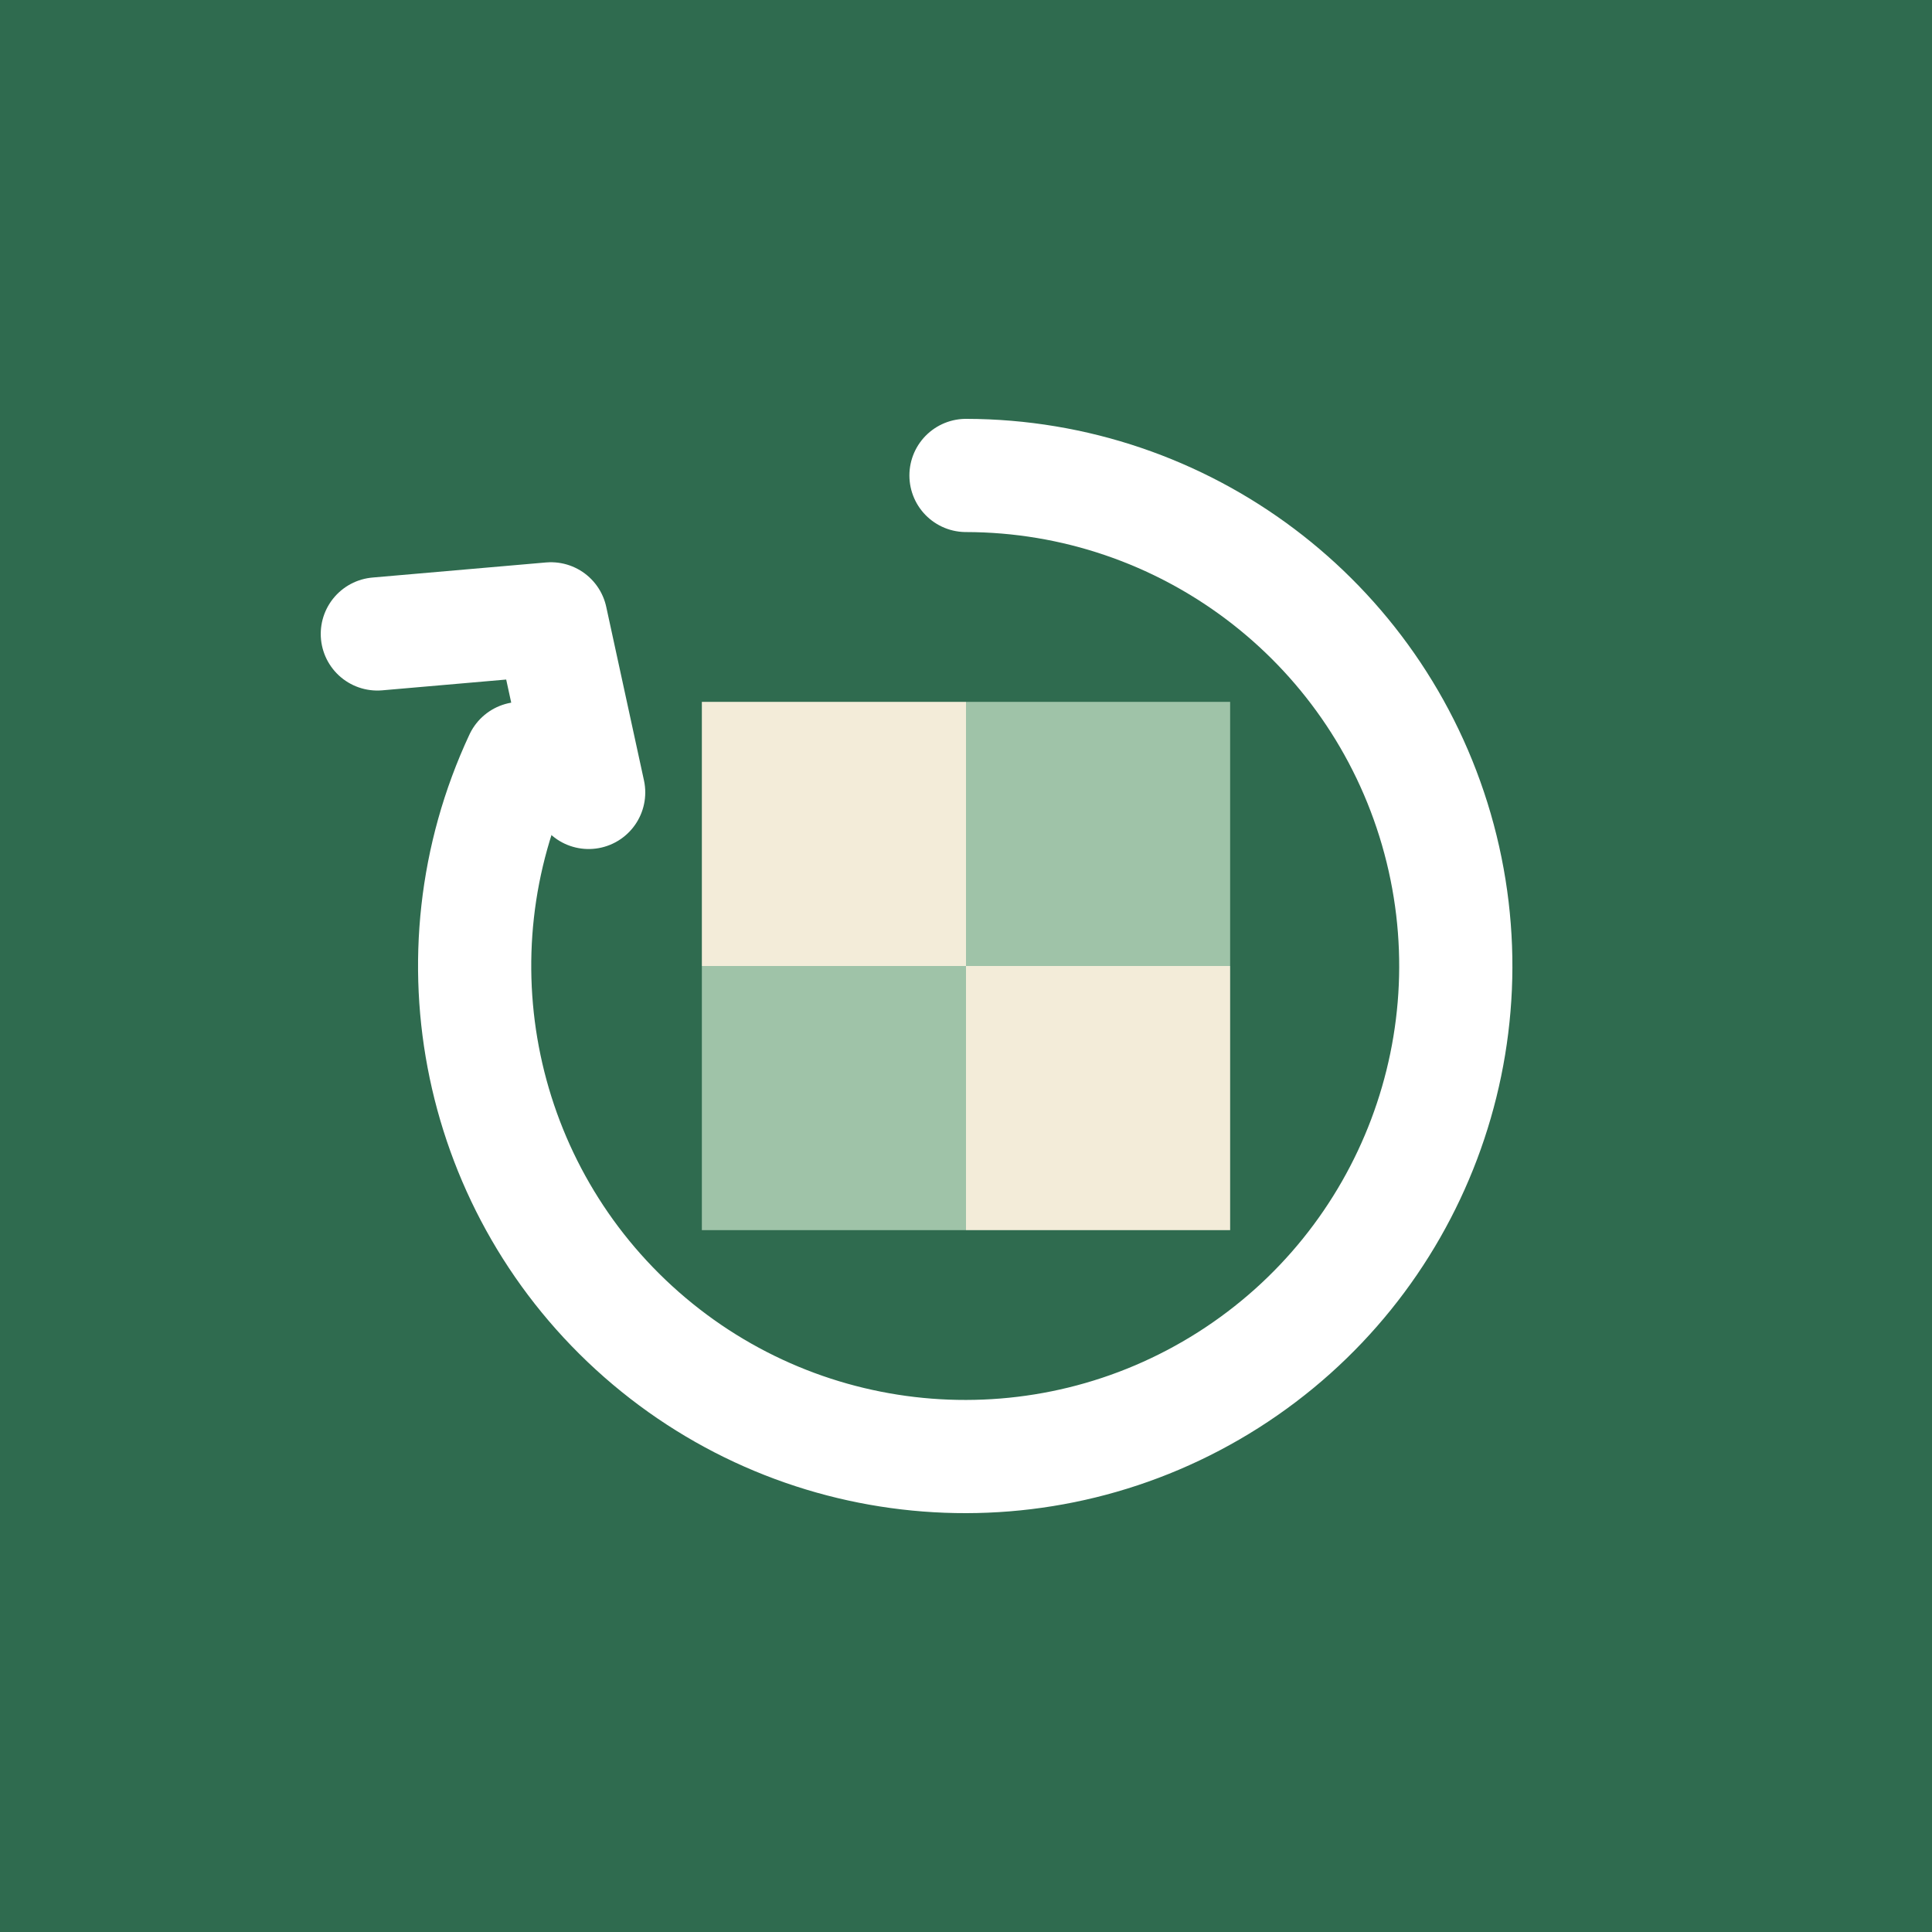
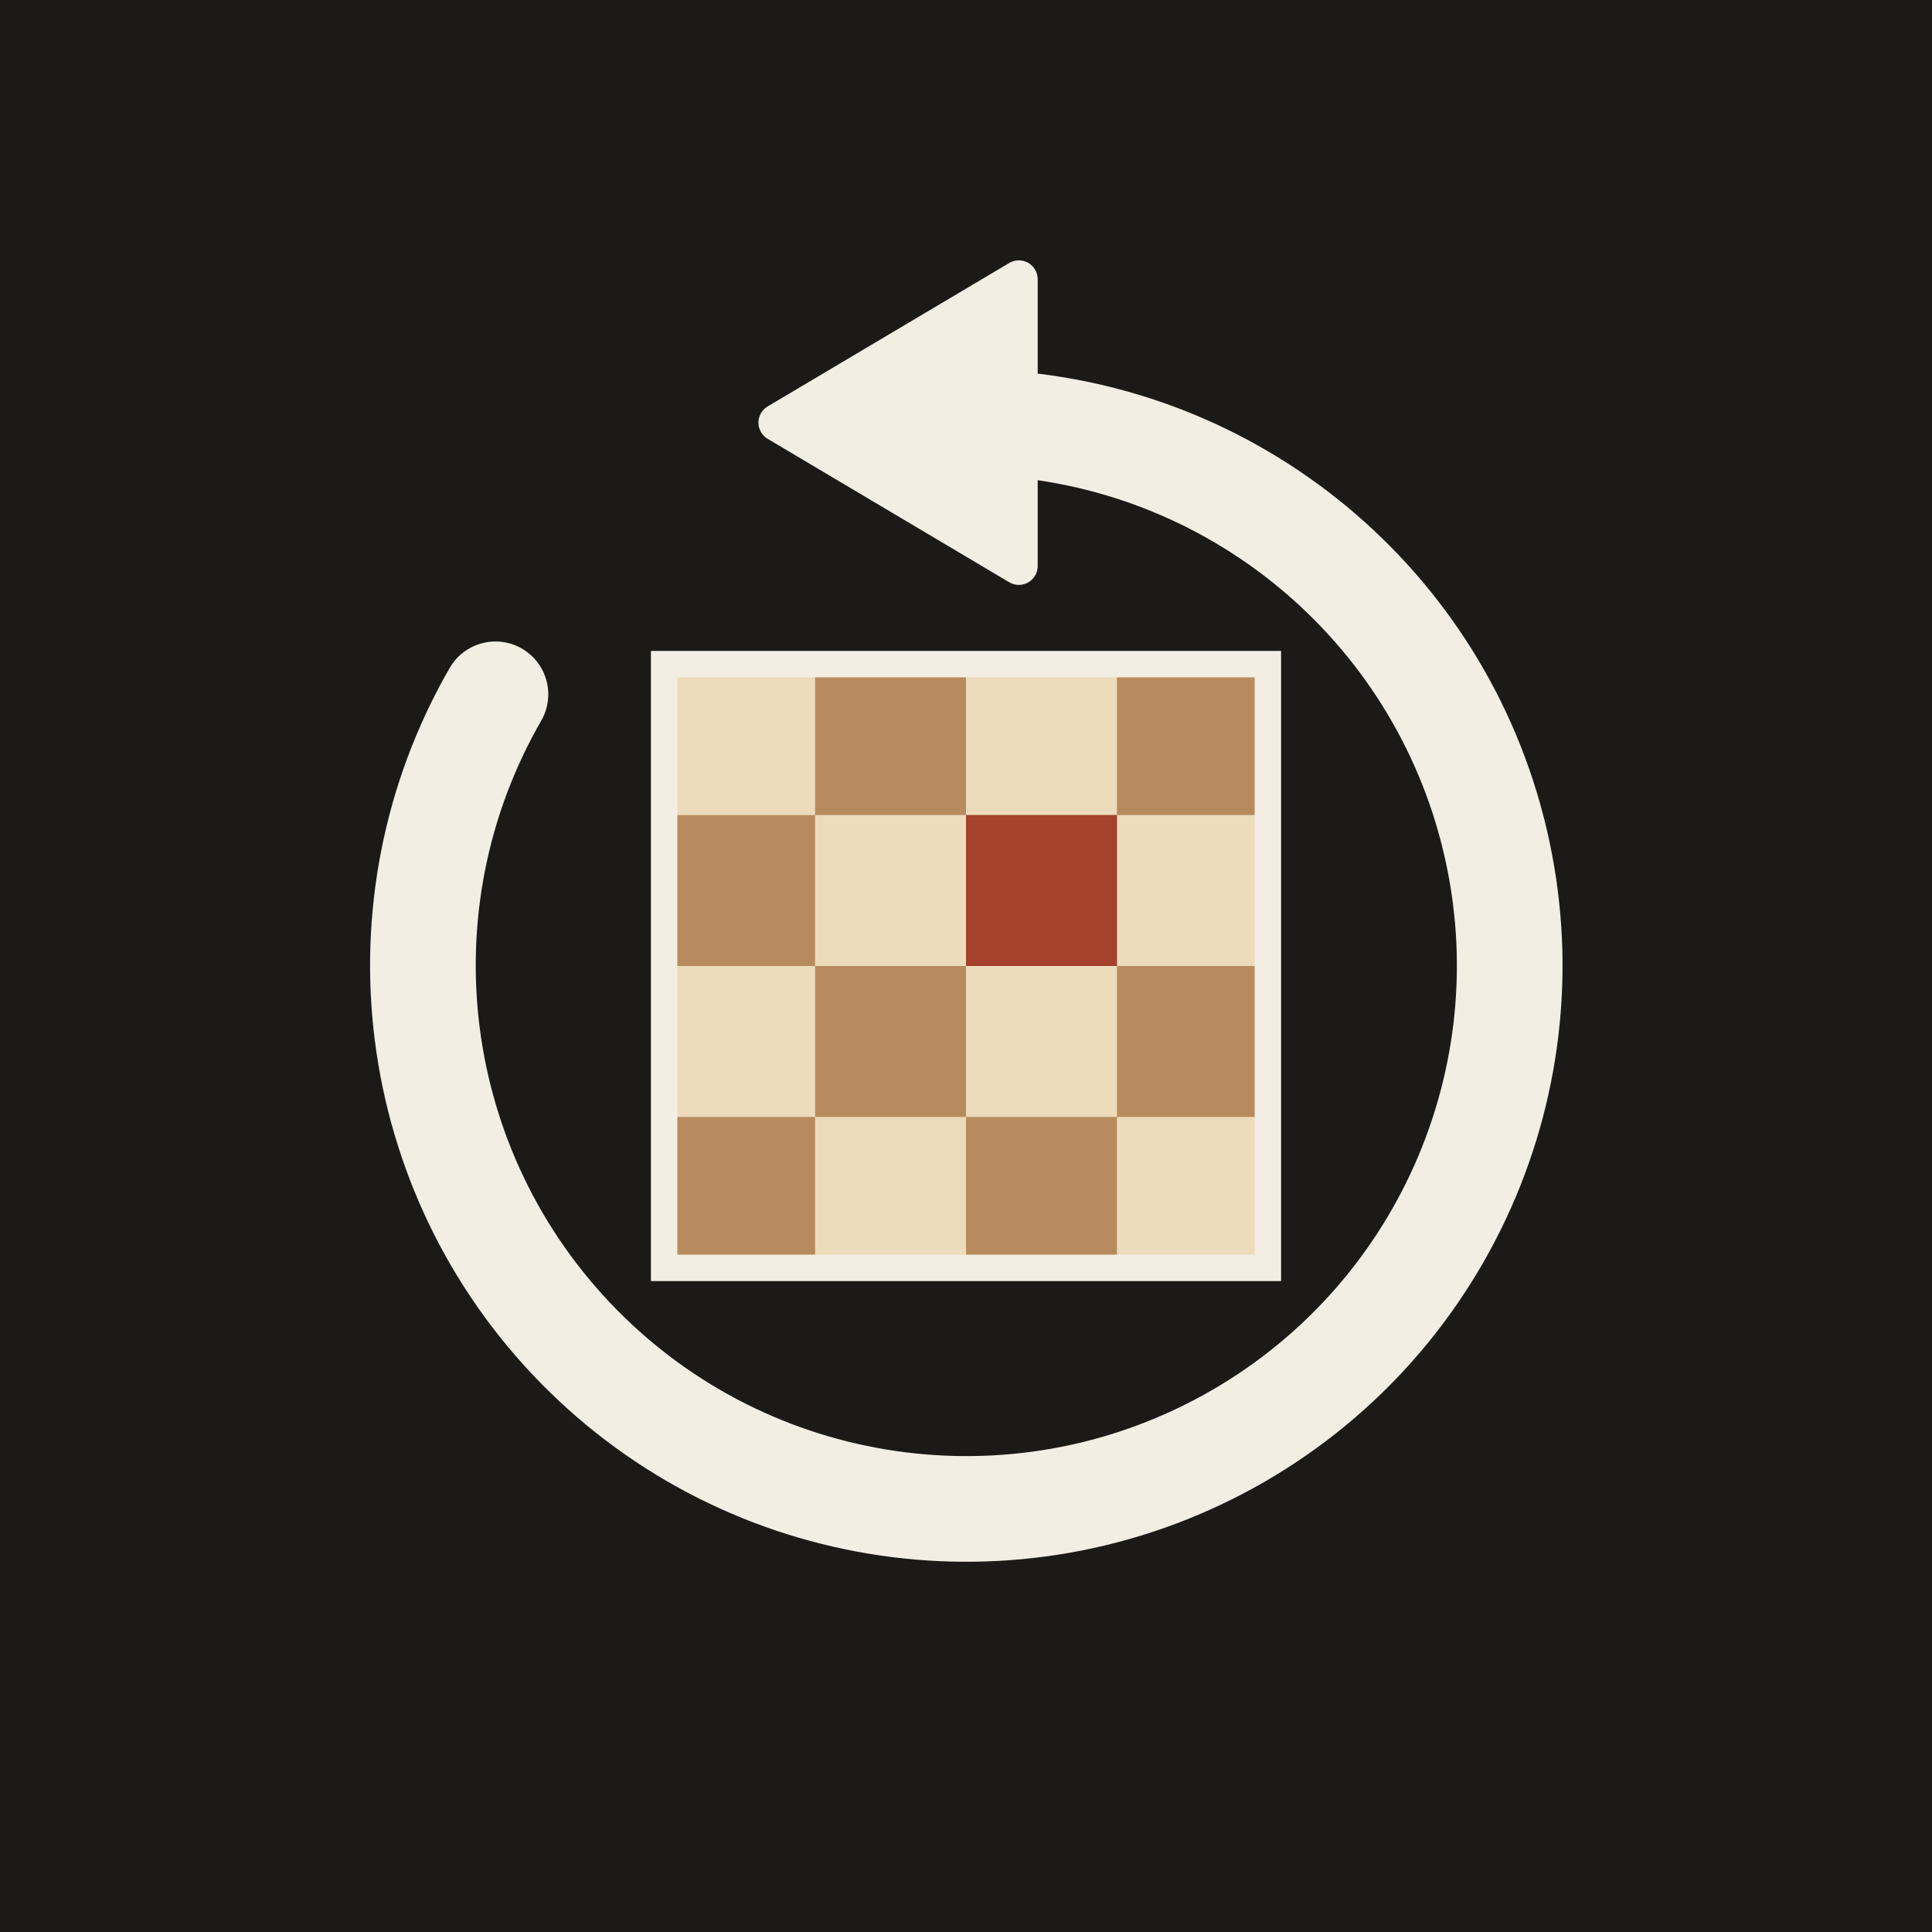
<svg xmlns="http://www.w3.org/2000/svg" viewBox="0 0 512 512">
-   <rect width="512" height="512" fill="#2f6b4f" />
-   <g transform="translate(186 186)">
-     <rect width="70" height="70" fill="#f3ecd9" />
-     <rect x="70" width="70" height="70" fill="#9fc3a8" />
-     <rect y="70" width="70" height="70" fill="#9fc3a8" />
-     <rect x="70" y="70" width="70" height="70" fill="#f3ecd9" />
+   <rect width="512" height="512" fill="#1b1a17" />
+   <rect x="176" y="176" width="160" height="160" fill="#ecdcbc" />
+   <g>
+     <rect x="216" y="176" width="40" height="40" fill="#b88b5e" />
+     <rect x="296" y="176" width="40" height="40" fill="#b88b5e" />
+     <rect x="176" y="216" width="40" height="40" fill="#b88b5e" />
+     <rect x="256" y="216" width="40" height="40" fill="#b88b5e" />
+     <rect x="216" y="256" width="40" height="40" fill="#b88b5e" />
+     <rect x="296" y="256" width="40" height="40" fill="#b88b5e" />
+     <rect x="176" y="296" width="40" height="40" fill="#b88b5e" />
+     <rect x="256" y="296" width="40" height="40" fill="#b88b5e" />
  </g>
-   <path d="M256 126a130 130 0 1 1-118 75" fill="none" stroke="#ffffff" stroke-width="30" stroke-linecap="round" />
-   <path d="M100 168l46-4 10 46" fill="none" stroke="#ffffff" stroke-width="30" stroke-linecap="round" stroke-linejoin="round" />
+   <rect x="256" y="216" width="40" height="40" fill="#a5412d" />
+   <rect x="176" y="176" width="160" height="160" fill="none" stroke="#f3eee4" stroke-width="7" />
+   <path d="M131.3 184A144 144 0 1 0 262 112" fill="none" stroke="#f3eee4" stroke-width="28" stroke-linecap="round" />
+   <path d="M206 112l64-38v76z" fill="#f3eee4" stroke="#f3eee4" stroke-width="10" stroke-linejoin="round" />
</svg>
